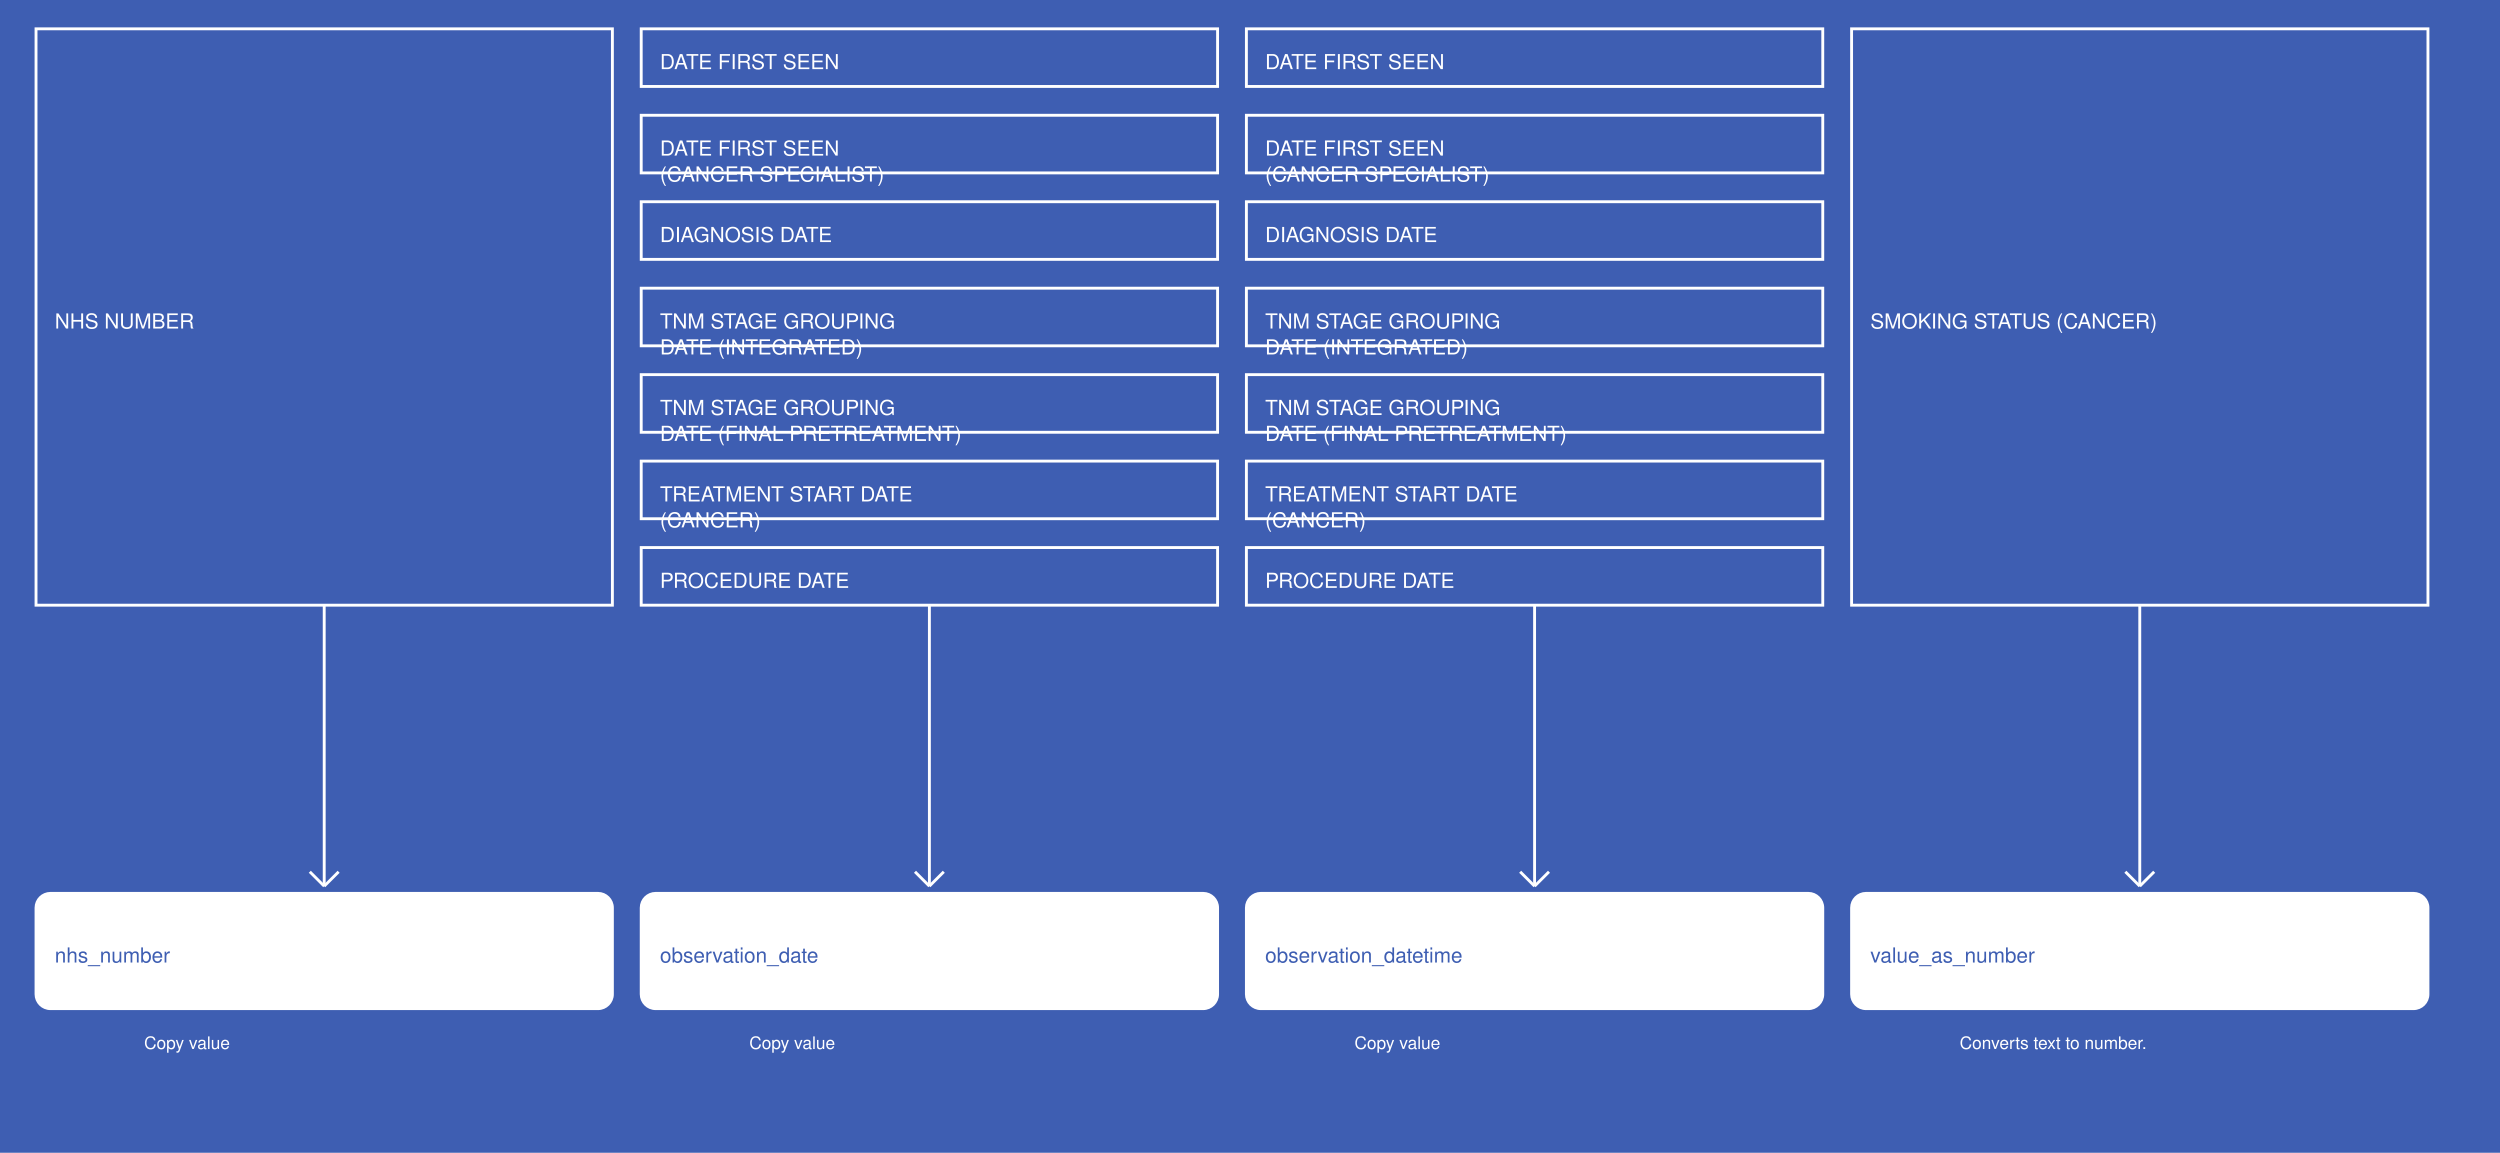
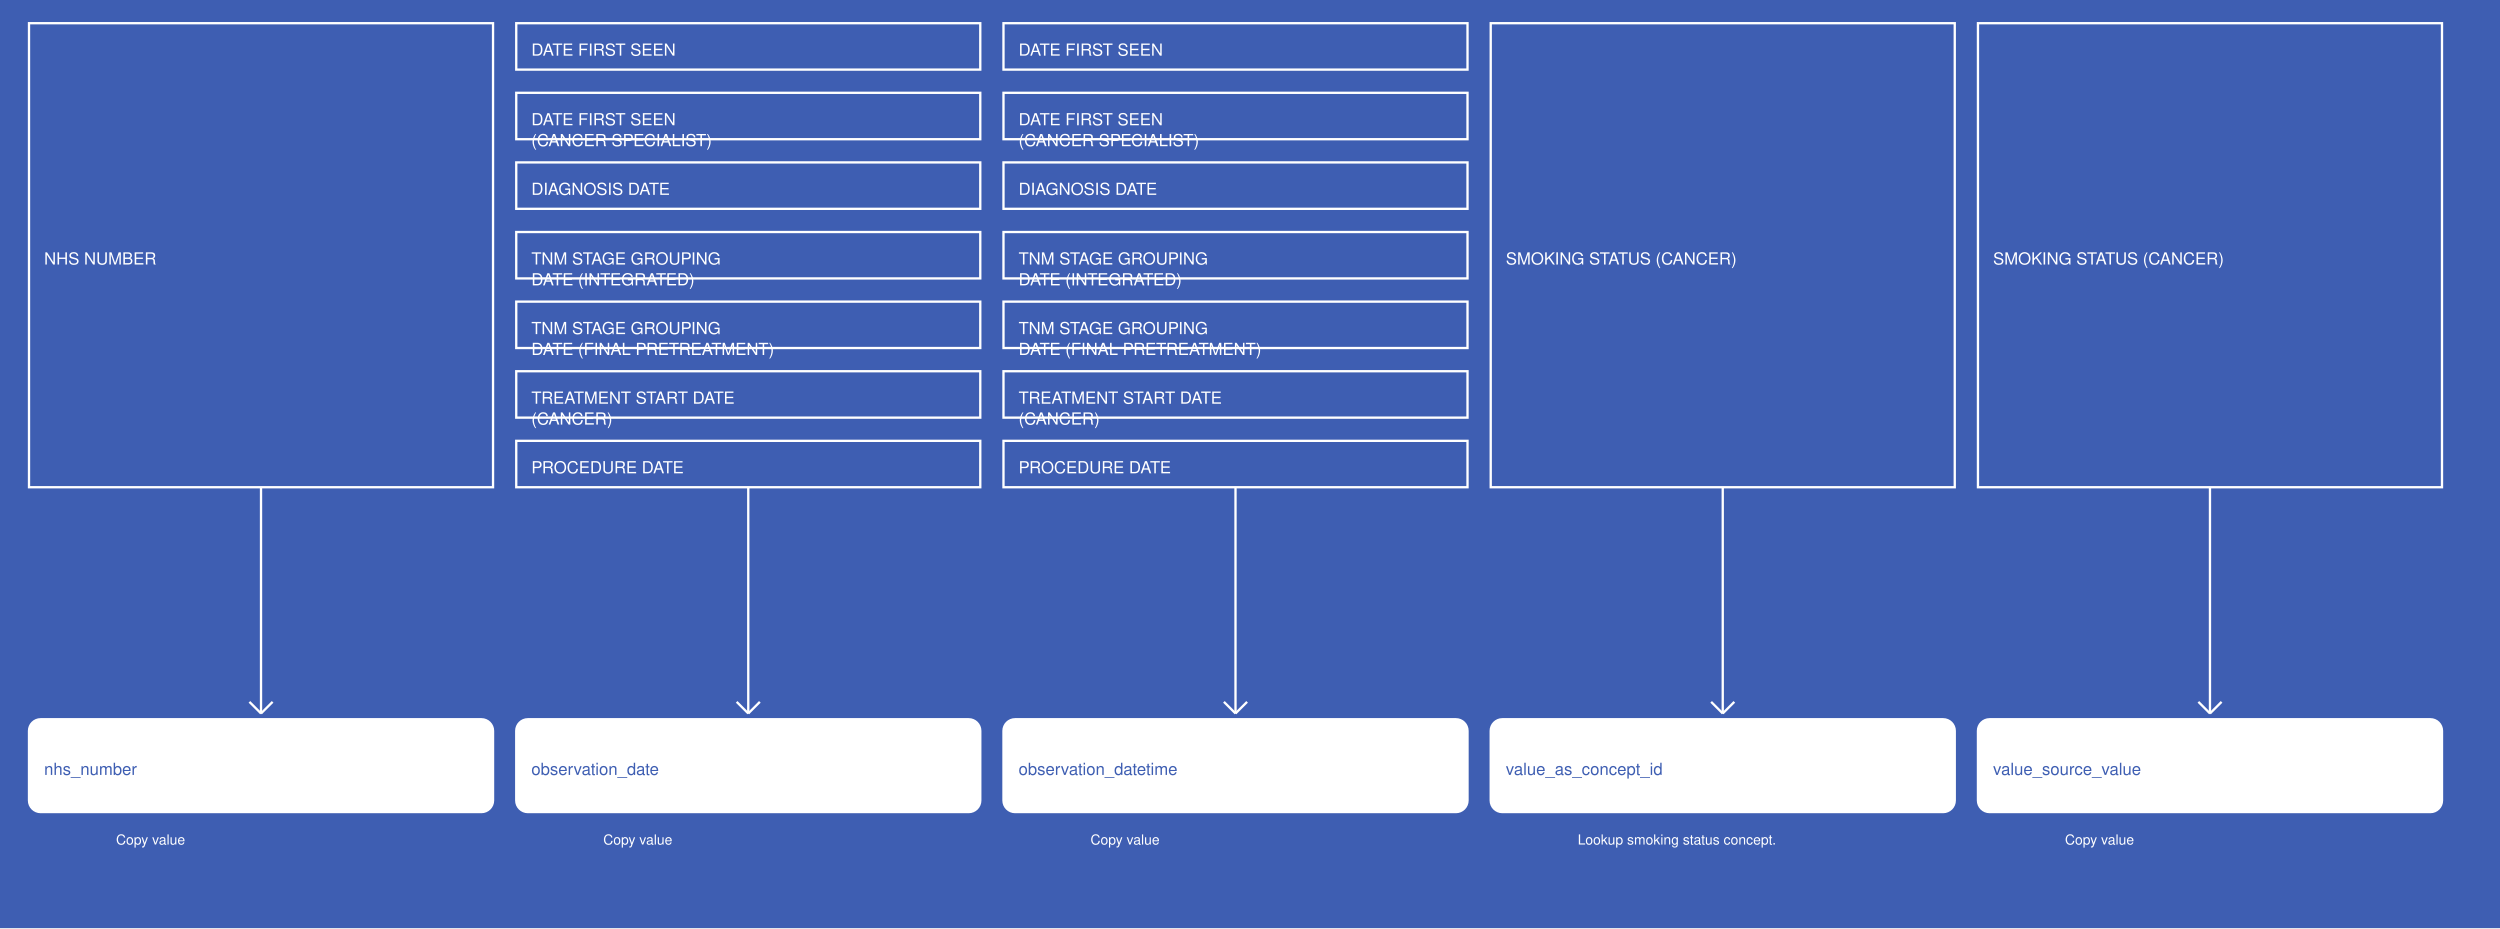
- <svg xmlns="http://www.w3.org/2000/svg" width="1735" height="800">
+ <svg xmlns="http://www.w3.org/2000/svg" width="2155" height="800">
  <rect width="100%" height="100%" fill="#3E5EB2" />
  <g>
    <rect x="25" y="20" width="400" height="400" fill="#3E5EB2" stroke="white" stroke-width="2" />
    <text x="38" y="228" fill="white" font-family="Helvetica" font-size="1.2em" text-anchor="start">NHS NUMBER</text>
  </g>
  <g>
    <line x1="225" y1="420" x2="225" y2="615" stroke="white" stroke-width="2" />
    <line x1="215" y1="605" x2="225" y2="615" stroke="white" stroke-width="2" />
    <line x1="235" y1="605" x2="225" y2="615" stroke="white" stroke-width="2" />
    <text x="100" y="728" fill="white" font-size="1em" font-family="Helvetica">Copy value</text>
  </g>
  <g>
    <rect x="25" y="620" width="400" height="80" fill="white" stroke="white" stroke-width="2" rx="10" />
    <text x="38" y="668" fill="#3E5EB2" font-family="Helvetica" font-size="1.2em" text-anchor="start">nhs_number</text>
  </g>
  <g>
    <rect x="445" y="20" width="400" height="40" fill="#3E5EB2" stroke="white" stroke-width="2" />
    <text x="458" y="48" fill="white" font-family="Helvetica" font-size="1.2em" text-anchor="start">DATE FIRST SEEN</text>
  </g>
  <g>
    <rect x="445" y="80" width="400" height="40" fill="#3E5EB2" stroke="white" stroke-width="2" />
    <text x="458" y="108" fill="white" font-family="Helvetica" font-size="1.2em" text-anchor="start">DATE FIRST SEEN</text>
    <text x="458" y="126" fill="white" font-family="Helvetica" font-size="1.2em" text-anchor="start">(CANCER SPECIALIST)</text>
  </g>
  <g>
    <rect x="445" y="140" width="400" height="40" fill="#3E5EB2" stroke="white" stroke-width="2" />
    <text x="458" y="168" fill="white" font-family="Helvetica" font-size="1.2em" text-anchor="start">DIAGNOSIS DATE</text>
  </g>
  <g>
    <rect x="445" y="200" width="400" height="40" fill="#3E5EB2" stroke="white" stroke-width="2" />
    <text x="458" y="228" fill="white" font-family="Helvetica" font-size="1.2em" text-anchor="start">TNM STAGE GROUPING</text>
    <text x="458" y="246" fill="white" font-family="Helvetica" font-size="1.2em" text-anchor="start">DATE (INTEGRATED)</text>
  </g>
  <g>
    <rect x="445" y="260" width="400" height="40" fill="#3E5EB2" stroke="white" stroke-width="2" />
    <text x="458" y="288" fill="white" font-family="Helvetica" font-size="1.2em" text-anchor="start">TNM STAGE GROUPING</text>
    <text x="458" y="306" fill="white" font-family="Helvetica" font-size="1.2em" text-anchor="start">DATE (FINAL PRETREATMENT)</text>
  </g>
  <g>
    <rect x="445" y="320" width="400" height="40" fill="#3E5EB2" stroke="white" stroke-width="2" />
    <text x="458" y="348" fill="white" font-family="Helvetica" font-size="1.2em" text-anchor="start">TREATMENT START DATE</text>
    <text x="458" y="366" fill="white" font-family="Helvetica" font-size="1.2em" text-anchor="start">(CANCER)</text>
  </g>
  <g>
    <rect x="445" y="380" width="400" height="40" fill="#3E5EB2" stroke="white" stroke-width="2" />
    <text x="458" y="408" fill="white" font-family="Helvetica" font-size="1.2em" text-anchor="start">PROCEDURE DATE</text>
  </g>
  <g>
    <line x1="645" y1="420" x2="645" y2="615" stroke="white" stroke-width="2" />
    <line x1="635" y1="605" x2="645" y2="615" stroke="white" stroke-width="2" />
    <line x1="655" y1="605" x2="645" y2="615" stroke="white" stroke-width="2" />
    <text x="520" y="728" fill="white" font-size="1em" font-family="Helvetica">Copy value</text>
  </g>
  <g>
    <rect x="445" y="620" width="400" height="80" fill="white" stroke="white" stroke-width="2" rx="10" />
    <text x="458" y="668" fill="#3E5EB2" font-family="Helvetica" font-size="1.2em" text-anchor="start">observation_date</text>
  </g>
  <g>
    <rect x="865" y="20" width="400" height="40" fill="#3E5EB2" stroke="white" stroke-width="2" />
    <text x="878" y="48" fill="white" font-family="Helvetica" font-size="1.2em" text-anchor="start">DATE FIRST SEEN</text>
  </g>
  <g>
    <rect x="865" y="80" width="400" height="40" fill="#3E5EB2" stroke="white" stroke-width="2" />
    <text x="878" y="108" fill="white" font-family="Helvetica" font-size="1.2em" text-anchor="start">DATE FIRST SEEN</text>
    <text x="878" y="126" fill="white" font-family="Helvetica" font-size="1.2em" text-anchor="start">(CANCER SPECIALIST)</text>
  </g>
  <g>
    <rect x="865" y="140" width="400" height="40" fill="#3E5EB2" stroke="white" stroke-width="2" />
    <text x="878" y="168" fill="white" font-family="Helvetica" font-size="1.2em" text-anchor="start">DIAGNOSIS DATE</text>
  </g>
  <g>
    <rect x="865" y="200" width="400" height="40" fill="#3E5EB2" stroke="white" stroke-width="2" />
    <text x="878" y="228" fill="white" font-family="Helvetica" font-size="1.2em" text-anchor="start">TNM STAGE GROUPING</text>
    <text x="878" y="246" fill="white" font-family="Helvetica" font-size="1.2em" text-anchor="start">DATE (INTEGRATED)</text>
  </g>
  <g>
    <rect x="865" y="260" width="400" height="40" fill="#3E5EB2" stroke="white" stroke-width="2" />
    <text x="878" y="288" fill="white" font-family="Helvetica" font-size="1.2em" text-anchor="start">TNM STAGE GROUPING</text>
    <text x="878" y="306" fill="white" font-family="Helvetica" font-size="1.2em" text-anchor="start">DATE (FINAL PRETREATMENT)</text>
  </g>
  <g>
    <rect x="865" y="320" width="400" height="40" fill="#3E5EB2" stroke="white" stroke-width="2" />
    <text x="878" y="348" fill="white" font-family="Helvetica" font-size="1.2em" text-anchor="start">TREATMENT START DATE</text>
    <text x="878" y="366" fill="white" font-family="Helvetica" font-size="1.2em" text-anchor="start">(CANCER)</text>
  </g>
  <g>
    <rect x="865" y="380" width="400" height="40" fill="#3E5EB2" stroke="white" stroke-width="2" />
    <text x="878" y="408" fill="white" font-family="Helvetica" font-size="1.2em" text-anchor="start">PROCEDURE DATE</text>
  </g>
  <g>
    <line x1="1065" y1="420" x2="1065" y2="615" stroke="white" stroke-width="2" />
    <line x1="1055" y1="605" x2="1065" y2="615" stroke="white" stroke-width="2" />
    <line x1="1075" y1="605" x2="1065" y2="615" stroke="white" stroke-width="2" />
    <text x="940" y="728" fill="white" font-size="1em" font-family="Helvetica">Copy value</text>
  </g>
  <g>
    <rect x="865" y="620" width="400" height="80" fill="white" stroke="white" stroke-width="2" rx="10" />
    <text x="878" y="668" fill="#3E5EB2" font-family="Helvetica" font-size="1.2em" text-anchor="start">observation_datetime</text>
  </g>
  <g>
    <rect x="1285" y="20" width="400" height="400" fill="#3E5EB2" stroke="white" stroke-width="2" />
    <text x="1298" y="228" fill="white" font-family="Helvetica" font-size="1.2em" text-anchor="start">SMOKING STATUS (CANCER)</text>
  </g>
  <g>
    <line x1="1485" y1="420" x2="1485" y2="615" stroke="white" stroke-width="2" />
    <line x1="1475" y1="605" x2="1485" y2="615" stroke="white" stroke-width="2" />
    <line x1="1495" y1="605" x2="1485" y2="615" stroke="white" stroke-width="2" />
-     <text x="1360" y="728" fill="white" font-size="1em" font-family="Helvetica">Converts text to number.</text>
+     <text x="1360" y="728" fill="white" font-size="1em" font-family="Helvetica">Lookup smoking status concept.</text>
  </g>
  <g>
    <rect x="1285" y="620" width="400" height="80" fill="white" stroke="white" stroke-width="2" rx="10" />
-     <text x="1298" y="668" fill="#3E5EB2" font-family="Helvetica" font-size="1.2em" text-anchor="start">value_as_number</text>
+     <text x="1298" y="668" fill="#3E5EB2" font-family="Helvetica" font-size="1.2em" text-anchor="start">value_as_concept_id</text>
+   </g>
+   <g>
+     <rect x="1705" y="20" width="400" height="400" fill="#3E5EB2" stroke="white" stroke-width="2" />
+     <text x="1718" y="228" fill="white" font-family="Helvetica" font-size="1.2em" text-anchor="start">SMOKING STATUS (CANCER)</text>
+   </g>
+   <g>
+     <line x1="1905" y1="420" x2="1905" y2="615" stroke="white" stroke-width="2" />
+     <line x1="1895" y1="605" x2="1905" y2="615" stroke="white" stroke-width="2" />
+     <line x1="1915" y1="605" x2="1905" y2="615" stroke="white" stroke-width="2" />
+     <text x="1780" y="728" fill="white" font-size="1em" font-family="Helvetica">Copy value</text>
+   </g>
+   <g>
+     <rect x="1705" y="620" width="400" height="80" fill="white" stroke="white" stroke-width="2" rx="10" />
+     <text x="1718" y="668" fill="#3E5EB2" font-family="Helvetica" font-size="1.2em" text-anchor="start">value_source_value</text>
  </g>
</svg>
